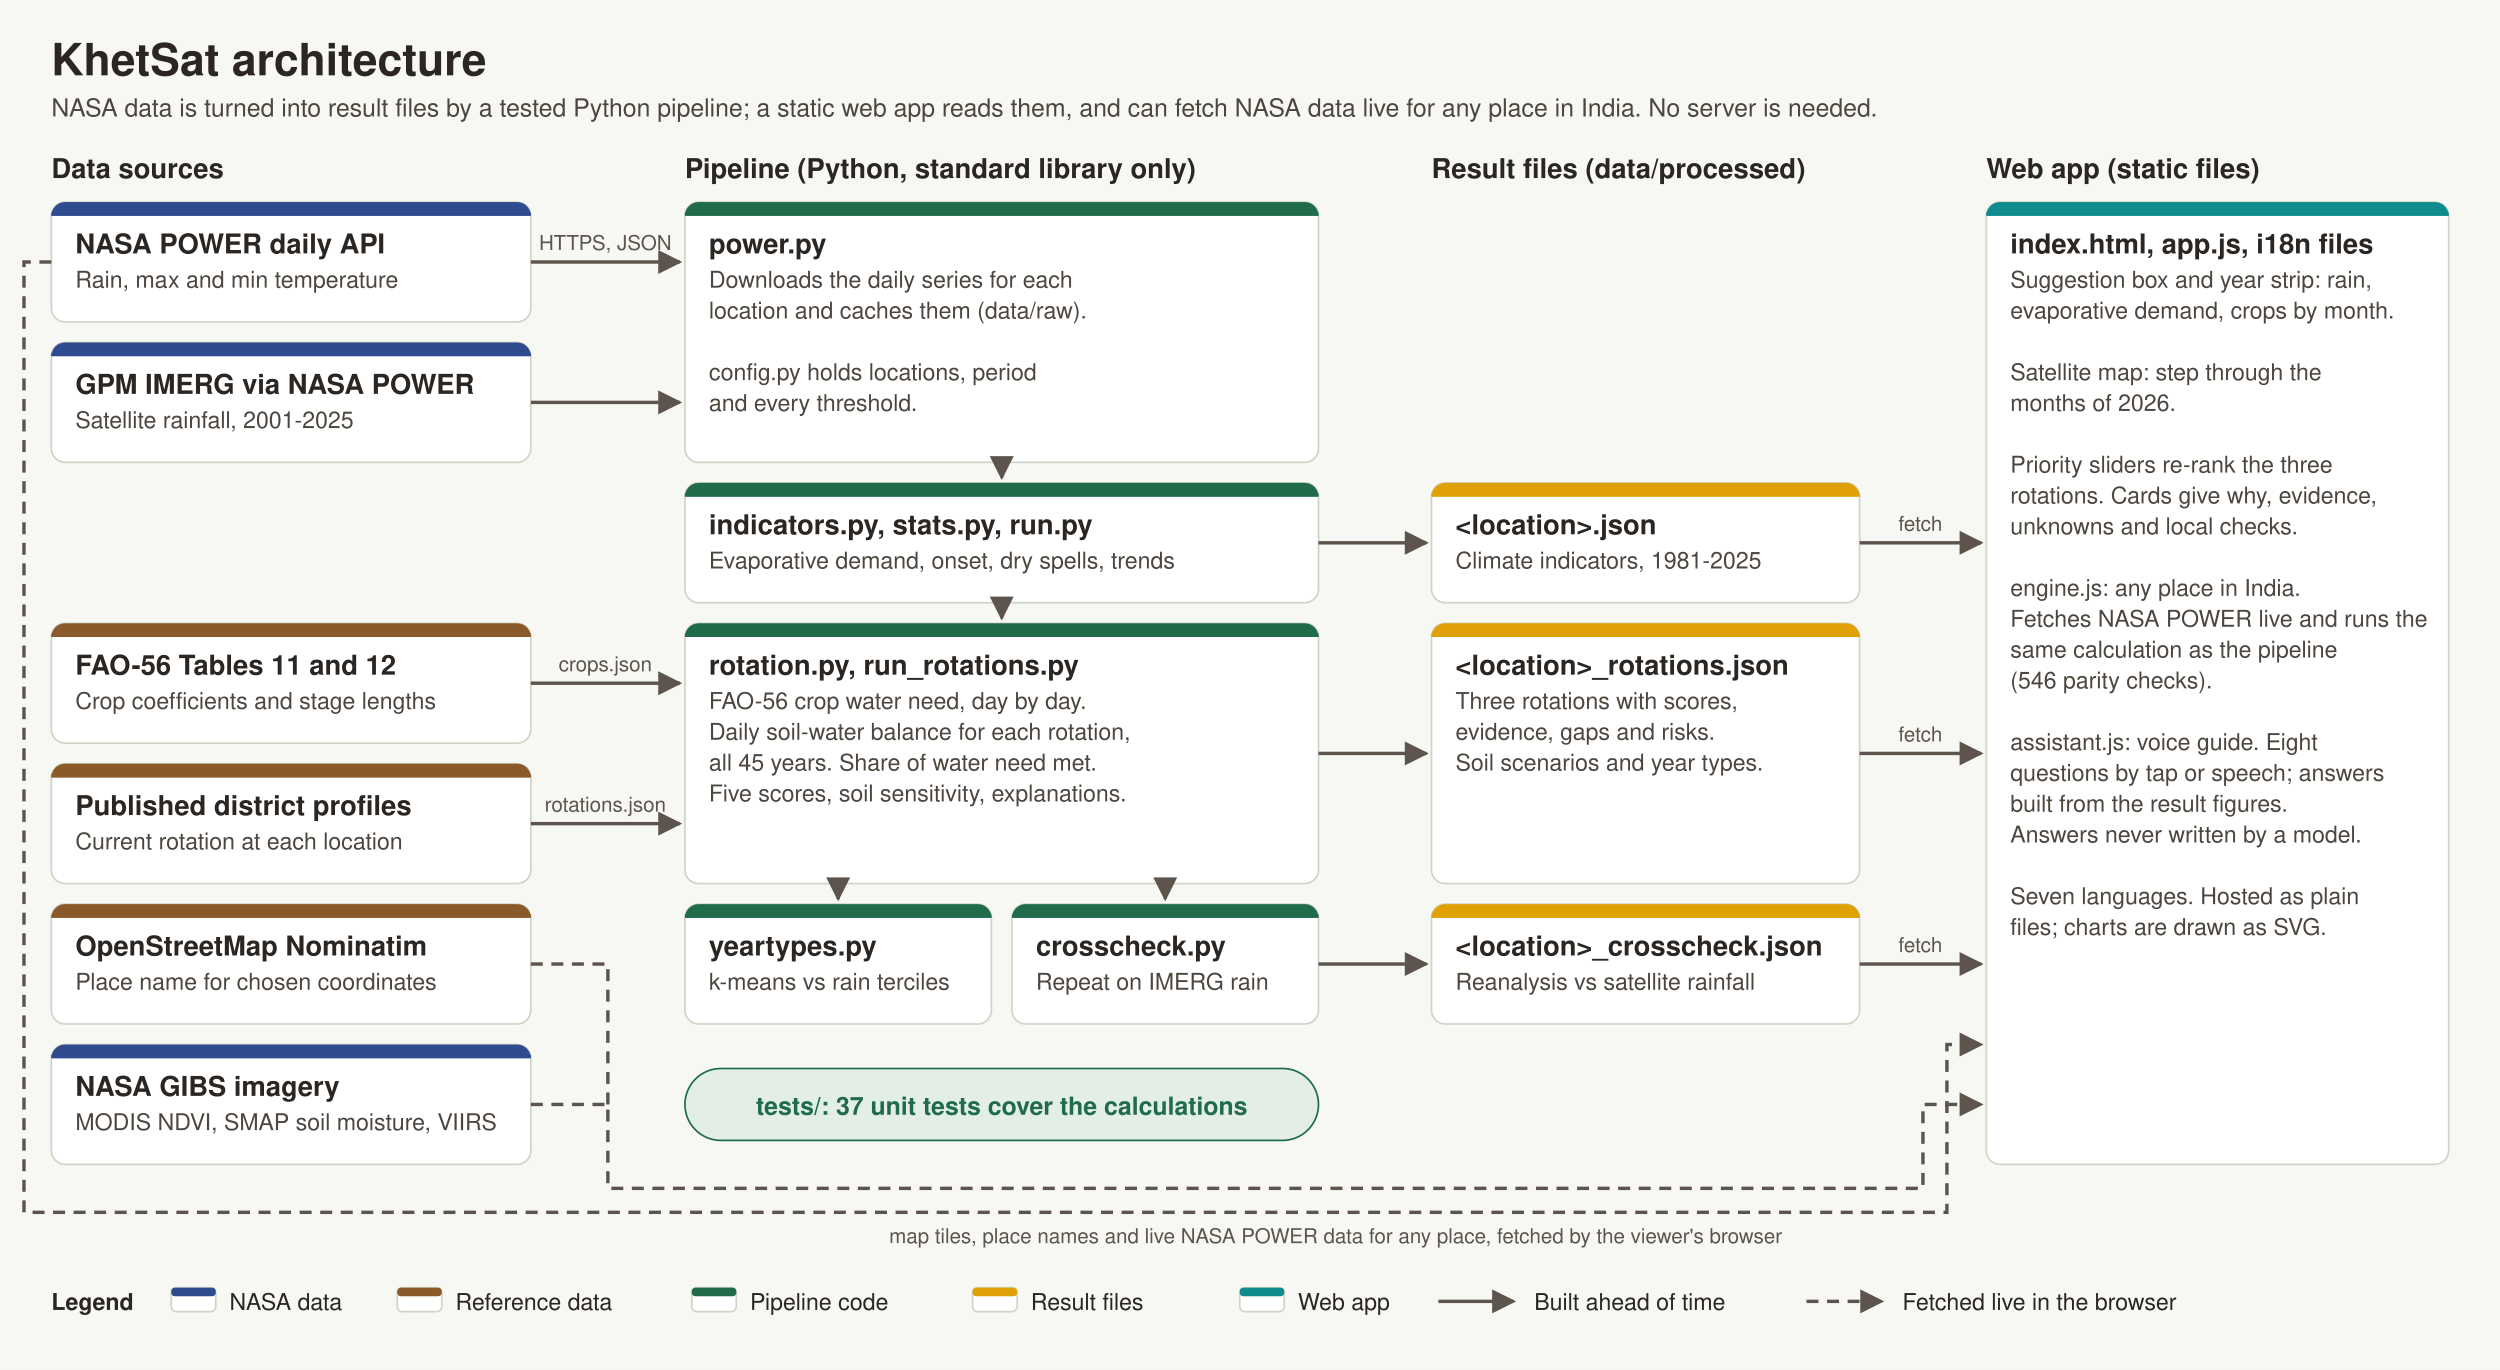
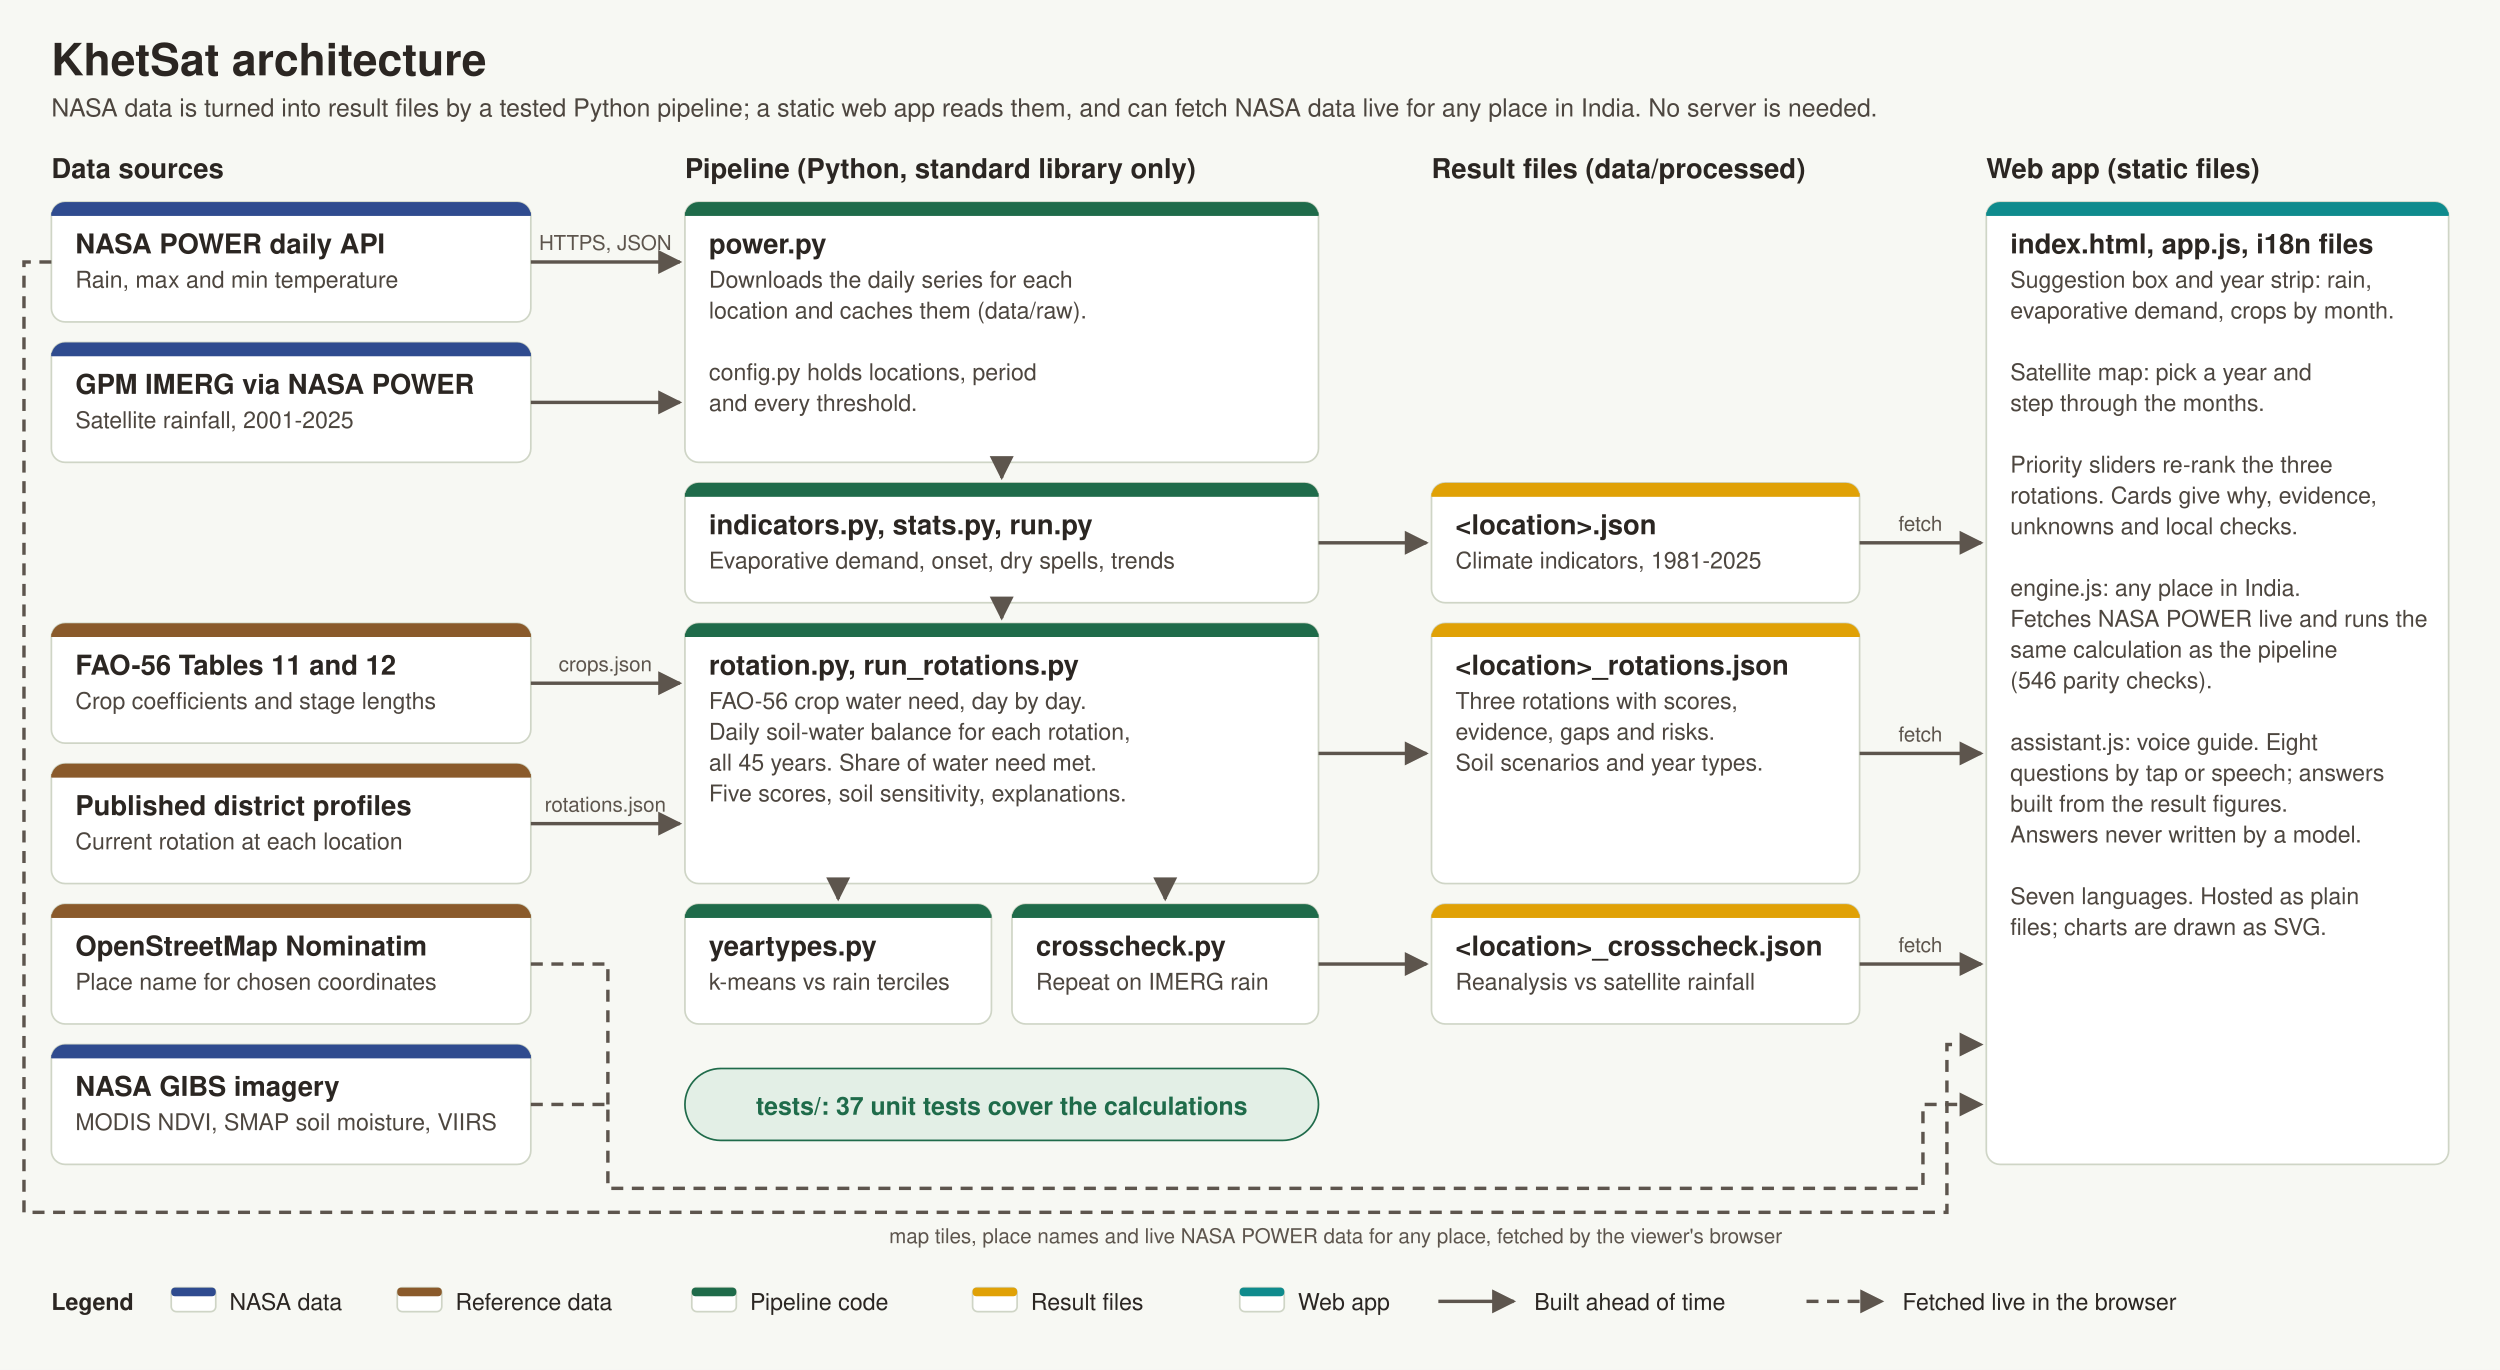
<svg xmlns="http://www.w3.org/2000/svg" viewBox="0 0 1460 800" width="1460" height="800" font-family="Helvetica, Arial, sans-serif" fill="#2b2622">
  <defs>
    <marker id="a" viewBox="0 0 10 10" refX="9" refY="5" markerWidth="7" markerHeight="7" orient="auto-start-reverse">
      <path d="M0,0 L10,5 L0,10 z" fill="#5d554d" />
    </marker>
  </defs>
  <rect width="1460" height="800" fill="#f7f8f3" />
  <text x="30" y="44" font-size="26" font-weight="700">KhetSat architecture</text>
  <text x="30" y="68" font-size="14.5" fill="#4d463f">NASA data is turned into result files by a tested Python pipeline; a static web app reads them, and can fetch NASA data live for any place in India. No server is needed.</text>
  <text x="30" y="104" font-size="16" font-weight="700" fill="#2b2622">Data sources</text>
  <text x="400" y="104" font-size="16" font-weight="700" fill="#2b2622">Pipeline (Python, standard library only)</text>
  <text x="836" y="104" font-size="16" font-weight="700" fill="#2b2622">Result files (data/processed)</text>
  <text x="1160" y="104" font-size="16" font-weight="700" fill="#2b2622">Web app (static files)</text>
  <rect x="30" y="118" width="280" height="70" rx="8" fill="#fff" stroke="#cfd5c6" />
  <path d="M38,118 h264 a8,8 0 0 1 8,8 v0 h-280 v0 a8,8 0 0 1 8,-8 z" fill="#2f4b8f" />
  <rect x="30" y="124" width="280" height="2" fill="#2f4b8f" />
  <text x="44" y="148" font-size="16" font-weight="700">NASA POWER daily API</text>
  <text x="44" y="168" font-size="13.5" fill="#4d463f">Rain, max and min temperature</text>
  <rect x="30" y="200" width="280" height="70" rx="8" fill="#fff" stroke="#cfd5c6" />
  <path d="M38,200 h264 a8,8 0 0 1 8,8 v0 h-280 v0 a8,8 0 0 1 8,-8 z" fill="#2f4b8f" />
  <rect x="30" y="206" width="280" height="2" fill="#2f4b8f" />
  <text x="44" y="230" font-size="16" font-weight="700">GPM IMERG via NASA POWER</text>
  <text x="44" y="250" font-size="13.5" fill="#4d463f">Satellite rainfall, 2001-2025</text>
  <rect x="30" y="364" width="280" height="70" rx="8" fill="#fff" stroke="#cfd5c6" />
  <path d="M38,364 h264 a8,8 0 0 1 8,8 v0 h-280 v0 a8,8 0 0 1 8,-8 z" fill="#8a5a2b" />
  <rect x="30" y="370" width="280" height="2" fill="#8a5a2b" />
  <text x="44" y="394" font-size="16" font-weight="700">FAO-56 Tables 11 and 12</text>
  <text x="44" y="414" font-size="13.5" fill="#4d463f">Crop coefficients and stage lengths</text>
  <rect x="30" y="446" width="280" height="70" rx="8" fill="#fff" stroke="#cfd5c6" />
  <path d="M38,446 h264 a8,8 0 0 1 8,8 v0 h-280 v0 a8,8 0 0 1 8,-8 z" fill="#8a5a2b" />
  <rect x="30" y="452" width="280" height="2" fill="#8a5a2b" />
  <text x="44" y="476" font-size="16" font-weight="700">Published district profiles</text>
  <text x="44" y="496" font-size="13.5" fill="#4d463f">Current rotation at each location</text>
  <rect x="30" y="610" width="280" height="70" rx="8" fill="#fff" stroke="#cfd5c6" />
  <path d="M38,610 h264 a8,8 0 0 1 8,8 v0 h-280 v0 a8,8 0 0 1 8,-8 z" fill="#2f4b8f" />
  <rect x="30" y="616" width="280" height="2" fill="#2f4b8f" />
  <text x="44" y="640" font-size="16" font-weight="700">NASA GIBS imagery</text>
  <text x="44" y="660" font-size="13.5" fill="#4d463f">MODIS NDVI, SMAP soil moisture, VIIRS</text>
  <rect x="30" y="528" width="280" height="70" rx="8" fill="#fff" stroke="#cfd5c6" />
  <path d="M38,528 h264 a8,8 0 0 1 8,8 v0 h-280 v0 a8,8 0 0 1 8,-8 z" fill="#8a5a2b" />
  <rect x="30" y="534" width="280" height="2" fill="#8a5a2b" />
  <text x="44" y="558" font-size="16" font-weight="700">OpenStreetMap Nominatim</text>
  <text x="44" y="578" font-size="13.5" fill="#4d463f">Place name for chosen coordinates</text>
  <rect x="400" y="118" width="370" height="152" rx="8" fill="#fff" stroke="#cfd5c6" />
  <path d="M408,118 h354 a8,8 0 0 1 8,8 v0 h-370 v0 a8,8 0 0 1 8,-8 z" fill="#1f6b4a" />
  <rect x="400" y="124" width="370" height="2" fill="#1f6b4a" />
  <text x="414" y="148" font-size="16" font-weight="700">power.py</text>
  <text x="414" y="168" font-size="13.5" fill="#4d463f">Downloads the daily series for each</text>
  <text x="414" y="186" font-size="13.5" fill="#4d463f">location and caches them (data/raw).</text>
  <text x="414" y="204" font-size="13.5" fill="#4d463f" />
  <text x="414" y="222" font-size="13.5" fill="#4d463f">config.py holds locations, period</text>
  <text x="414" y="240" font-size="13.5" fill="#4d463f">and every threshold.</text>
  <rect x="400" y="282" width="370" height="70" rx="8" fill="#fff" stroke="#cfd5c6" />
  <path d="M408,282 h354 a8,8 0 0 1 8,8 v0 h-370 v0 a8,8 0 0 1 8,-8 z" fill="#1f6b4a" />
  <rect x="400" y="288" width="370" height="2" fill="#1f6b4a" />
  <text x="414" y="312" font-size="16" font-weight="700">indicators.py, stats.py, run.py</text>
  <text x="414" y="332" font-size="13.5" fill="#4d463f">Evaporative demand, onset, dry spells, trends</text>
  <rect x="400" y="364" width="370" height="152" rx="8" fill="#fff" stroke="#cfd5c6" />
  <path d="M408,364 h354 a8,8 0 0 1 8,8 v0 h-370 v0 a8,8 0 0 1 8,-8 z" fill="#1f6b4a" />
  <rect x="400" y="370" width="370" height="2" fill="#1f6b4a" />
  <text x="414" y="394" font-size="16" font-weight="700">rotation.py, run_rotations.py</text>
  <text x="414" y="414" font-size="13.5" fill="#4d463f">FAO-56 crop water need, day by day.</text>
  <text x="414" y="432" font-size="13.5" fill="#4d463f">Daily soil-water balance for each rotation,</text>
  <text x="414" y="450" font-size="13.5" fill="#4d463f">all 45 years. Share of water need met.</text>
  <text x="414" y="468" font-size="13.5" fill="#4d463f">Five scores, soil sensitivity, explanations.</text>
  <rect x="400" y="528" width="179" height="70" rx="8" fill="#fff" stroke="#cfd5c6" />
  <path d="M408,528 h163 a8,8 0 0 1 8,8 v0 h-179 v0 a8,8 0 0 1 8,-8 z" fill="#1f6b4a" />
  <rect x="400" y="534" width="179" height="2" fill="#1f6b4a" />
  <text x="414" y="558" font-size="16" font-weight="700">yeartypes.py</text>
  <text x="414" y="578" font-size="13.5" fill="#4d463f">k-means vs rain terciles</text>
  <rect x="591" y="528" width="179" height="70" rx="8" fill="#fff" stroke="#cfd5c6" />
  <path d="M599,528 h163 a8,8 0 0 1 8,8 v0 h-179 v0 a8,8 0 0 1 8,-8 z" fill="#1f6b4a" />
  <rect x="591" y="534" width="179" height="2" fill="#1f6b4a" />
  <text x="605" y="558" font-size="16" font-weight="700">crosscheck.py</text>
  <text x="605" y="578" font-size="13.5" fill="#4d463f">Repeat on IMERG rain</text>
  <rect x="400" y="624" width="370" height="42" rx="21" fill="#e3efe6" stroke="#1f6b4a" />
  <text x="585.0" y="651" font-size="14.5" text-anchor="middle" fill="#1f6b4a" font-weight="700">tests/: 37 unit tests cover the calculations</text>
  <rect x="836" y="282" width="250" height="70" rx="8" fill="#fff" stroke="#cfd5c6" />
  <path d="M844,282 h234 a8,8 0 0 1 8,8 v0 h-250 v0 a8,8 0 0 1 8,-8 z" fill="#e0a106" />
  <rect x="836" y="288" width="250" height="2" fill="#e0a106" />
  <text x="850" y="312" font-size="16" font-weight="700">&lt;location&gt;.json</text>
  <text x="850" y="332" font-size="13.5" fill="#4d463f">Climate indicators, 1981-2025</text>
  <rect x="836" y="364" width="250" height="152" rx="8" fill="#fff" stroke="#cfd5c6" />
  <path d="M844,364 h234 a8,8 0 0 1 8,8 v0 h-250 v0 a8,8 0 0 1 8,-8 z" fill="#e0a106" />
  <rect x="836" y="370" width="250" height="2" fill="#e0a106" />
  <text x="850" y="394" font-size="16" font-weight="700">&lt;location&gt;_rotations.json</text>
  <text x="850" y="414" font-size="13.5" fill="#4d463f">Three rotations with scores,</text>
  <text x="850" y="432" font-size="13.5" fill="#4d463f">evidence, gaps and risks.</text>
  <text x="850" y="450" font-size="13.5" fill="#4d463f">Soil scenarios and year types.</text>
  <rect x="836" y="528" width="250" height="70" rx="8" fill="#fff" stroke="#cfd5c6" />
  <path d="M844,528 h234 a8,8 0 0 1 8,8 v0 h-250 v0 a8,8 0 0 1 8,-8 z" fill="#e0a106" />
  <rect x="836" y="534" width="250" height="2" fill="#e0a106" />
  <text x="850" y="558" font-size="16" font-weight="700">&lt;location&gt;_crosscheck.json</text>
  <text x="850" y="578" font-size="13.5" fill="#4d463f">Reanalysis vs satellite rainfall</text>
  <rect x="1160" y="118" width="270" height="562" rx="8" fill="#fff" stroke="#cfd5c6" />
  <path d="M1168,118 h254 a8,8 0 0 1 8,8 v0 h-270 v0 a8,8 0 0 1 8,-8 z" fill="#0f8b8d" />
  <rect x="1160" y="124" width="270" height="2" fill="#0f8b8d" />
  <text x="1174" y="148" font-size="16" font-weight="700">index.html, app.js, i18n files</text>
  <text x="1174" y="168" font-size="13.5" fill="#4d463f">Suggestion box and year strip: rain,</text>
  <text x="1174" y="186" font-size="13.5" fill="#4d463f">evaporative demand, crops by month.</text>
-   <text x="1174" y="222" font-size="13.5" fill="#4d463f">Satellite map: step through the</text>
-   <text x="1174" y="240" font-size="13.5" fill="#4d463f">months of 2026.</text>
+   <text x="1174" y="222" font-size="13.5" fill="#4d463f">Satellite map: pick a year and</text>
+   <text x="1174" y="240" font-size="13.5" fill="#4d463f">step through the months.</text>
  <text x="1174" y="276" font-size="13.5" fill="#4d463f">Priority sliders re-rank the three</text>
  <text x="1174" y="294" font-size="13.5" fill="#4d463f">rotations. Cards give why, evidence,</text>
  <text x="1174" y="312" font-size="13.5" fill="#4d463f">unknowns and local checks.</text>
  <text x="1174" y="348" font-size="13.5" fill="#4d463f">engine.js: any place in India.</text>
  <text x="1174" y="366" font-size="13.5" fill="#4d463f">Fetches NASA POWER live and runs the</text>
  <text x="1174" y="384" font-size="13.5" fill="#4d463f">same calculation as the pipeline</text>
  <text x="1174" y="402" font-size="13.5" fill="#4d463f">(546 parity checks).</text>
  <text x="1174" y="438" font-size="13.5" fill="#4d463f">assistant.js: voice guide. Eight</text>
  <text x="1174" y="456" font-size="13.5" fill="#4d463f">questions by tap or speech; answers</text>
  <text x="1174" y="474" font-size="13.5" fill="#4d463f">built from the result figures.</text>
  <text x="1174" y="492" font-size="13.5" fill="#4d463f">Answers never written by a model.</text>
  <text x="1174" y="528" font-size="13.5" fill="#4d463f">Seven languages. Hosted as plain</text>
  <text x="1174" y="546" font-size="13.5" fill="#4d463f">files; charts are drawn as SVG.</text>
  <line x1="310" y1="153" x2="397" y2="153" stroke="#5d554d" stroke-width="2" marker-end="url(#a)" />
  <text x="353.5" y="146.0" font-size="12" text-anchor="middle" fill="#5d554d">HTTPS, JSON</text>
  <line x1="310" y1="235" x2="397" y2="235" stroke="#5d554d" stroke-width="2" marker-end="url(#a)" />
  <line x1="310" y1="399" x2="397" y2="399" stroke="#5d554d" stroke-width="2" marker-end="url(#a)" />
  <text x="353.5" y="392.0" font-size="12" text-anchor="middle" fill="#5d554d">crops.json</text>
  <line x1="310" y1="481" x2="397" y2="481" stroke="#5d554d" stroke-width="2" marker-end="url(#a)" />
  <text x="353.5" y="474.0" font-size="12" text-anchor="middle" fill="#5d554d">rotations.json</text>
  <line x1="585.0" y1="270" x2="585.0" y2="279" stroke="#5d554d" stroke-width="2" marker-end="url(#a)" />
  <line x1="585.0" y1="352" x2="585.0" y2="361" stroke="#5d554d" stroke-width="2" marker-end="url(#a)" />
  <line x1="489.5" y1="516" x2="489.5" y2="525" stroke="#5d554d" stroke-width="2" marker-end="url(#a)" />
  <line x1="680.5" y1="516" x2="680.5" y2="525" stroke="#5d554d" stroke-width="2" marker-end="url(#a)" />
  <line x1="770" y1="317" x2="833" y2="317" stroke="#5d554d" stroke-width="2" marker-end="url(#a)" />
  <line x1="770" y1="440" x2="833" y2="440" stroke="#5d554d" stroke-width="2" marker-end="url(#a)" />
  <line x1="770" y1="563" x2="833" y2="563" stroke="#5d554d" stroke-width="2" marker-end="url(#a)" />
  <line x1="1086" y1="317" x2="1157" y2="317" stroke="#5d554d" stroke-width="2" marker-end="url(#a)" />
  <text x="1121.5" y="310.0" font-size="12" text-anchor="middle" fill="#5d554d">fetch</text>
  <line x1="1086" y1="440" x2="1157" y2="440" stroke="#5d554d" stroke-width="2" marker-end="url(#a)" />
  <text x="1121.5" y="433.0" font-size="12" text-anchor="middle" fill="#5d554d">fetch</text>
  <line x1="1086" y1="563" x2="1157" y2="563" stroke="#5d554d" stroke-width="2" marker-end="url(#a)" />
  <text x="1121.5" y="556.0" font-size="12" text-anchor="middle" fill="#5d554d">fetch</text>
  <path d="M310,645 H355 V694 H1123 V645 H1157" fill="none" stroke="#5d554d" stroke-width="2" stroke-dasharray="7 5" marker-end="url(#a)" />
  <path d="M310,563 H355 V645" fill="none" stroke="#5d554d" stroke-width="2" stroke-dasharray="7 5" />
  <path d="M30,153 H14 V708 H1137 V610 H1157" fill="none" stroke="#5d554d" stroke-width="2" stroke-dasharray="7 5" marker-end="url(#a)" />
  <text x="780.0" y="726" font-size="12" text-anchor="middle" fill="#5d554d">map tiles, place names and live NASA POWER data for any place, fetched by the viewer's browser</text>
  <text x="30" y="765" font-size="13.5" font-weight="700">Legend</text>
  <rect x="100" y="752" width="26" height="14" rx="3" fill="#fff" stroke="#cfd5c6" />
  <rect x="100" y="752" width="26" height="5" rx="2" fill="#2f4b8f" />
  <text x="134" y="765" font-size="13.5">NASA data</text>
  <rect x="232" y="752" width="26" height="14" rx="3" fill="#fff" stroke="#cfd5c6" />
  <rect x="232" y="752" width="26" height="5" rx="2" fill="#8a5a2b" />
  <text x="266" y="765" font-size="13.5">Reference data</text>
  <rect x="404" y="752" width="26" height="14" rx="3" fill="#fff" stroke="#cfd5c6" />
  <rect x="404" y="752" width="26" height="5" rx="2" fill="#1f6b4a" />
  <text x="438" y="765" font-size="13.5">Pipeline code</text>
  <rect x="568" y="752" width="26" height="14" rx="3" fill="#fff" stroke="#cfd5c6" />
  <rect x="568" y="752" width="26" height="5" rx="2" fill="#e0a106" />
  <text x="602" y="765" font-size="13.5">Result files</text>
  <rect x="724" y="752" width="26" height="14" rx="3" fill="#fff" stroke="#cfd5c6" />
  <rect x="724" y="752" width="26" height="5" rx="2" fill="#0f8b8d" />
  <text x="758" y="765" font-size="13.5">Web app</text>
  <line x1="840" y1="760" x2="884" y2="760" stroke="#5d554d" stroke-width="2" marker-end="url(#a)" />
  <text x="896" y="765" font-size="13.5">Built ahead of time</text>
  <line x1="1055" y1="760" x2="1099" y2="760" stroke="#5d554d" stroke-width="2" stroke-dasharray="7 5" marker-end="url(#a)" />
  <text x="1111" y="765" font-size="13.5">Fetched live in the browser</text>
</svg>
